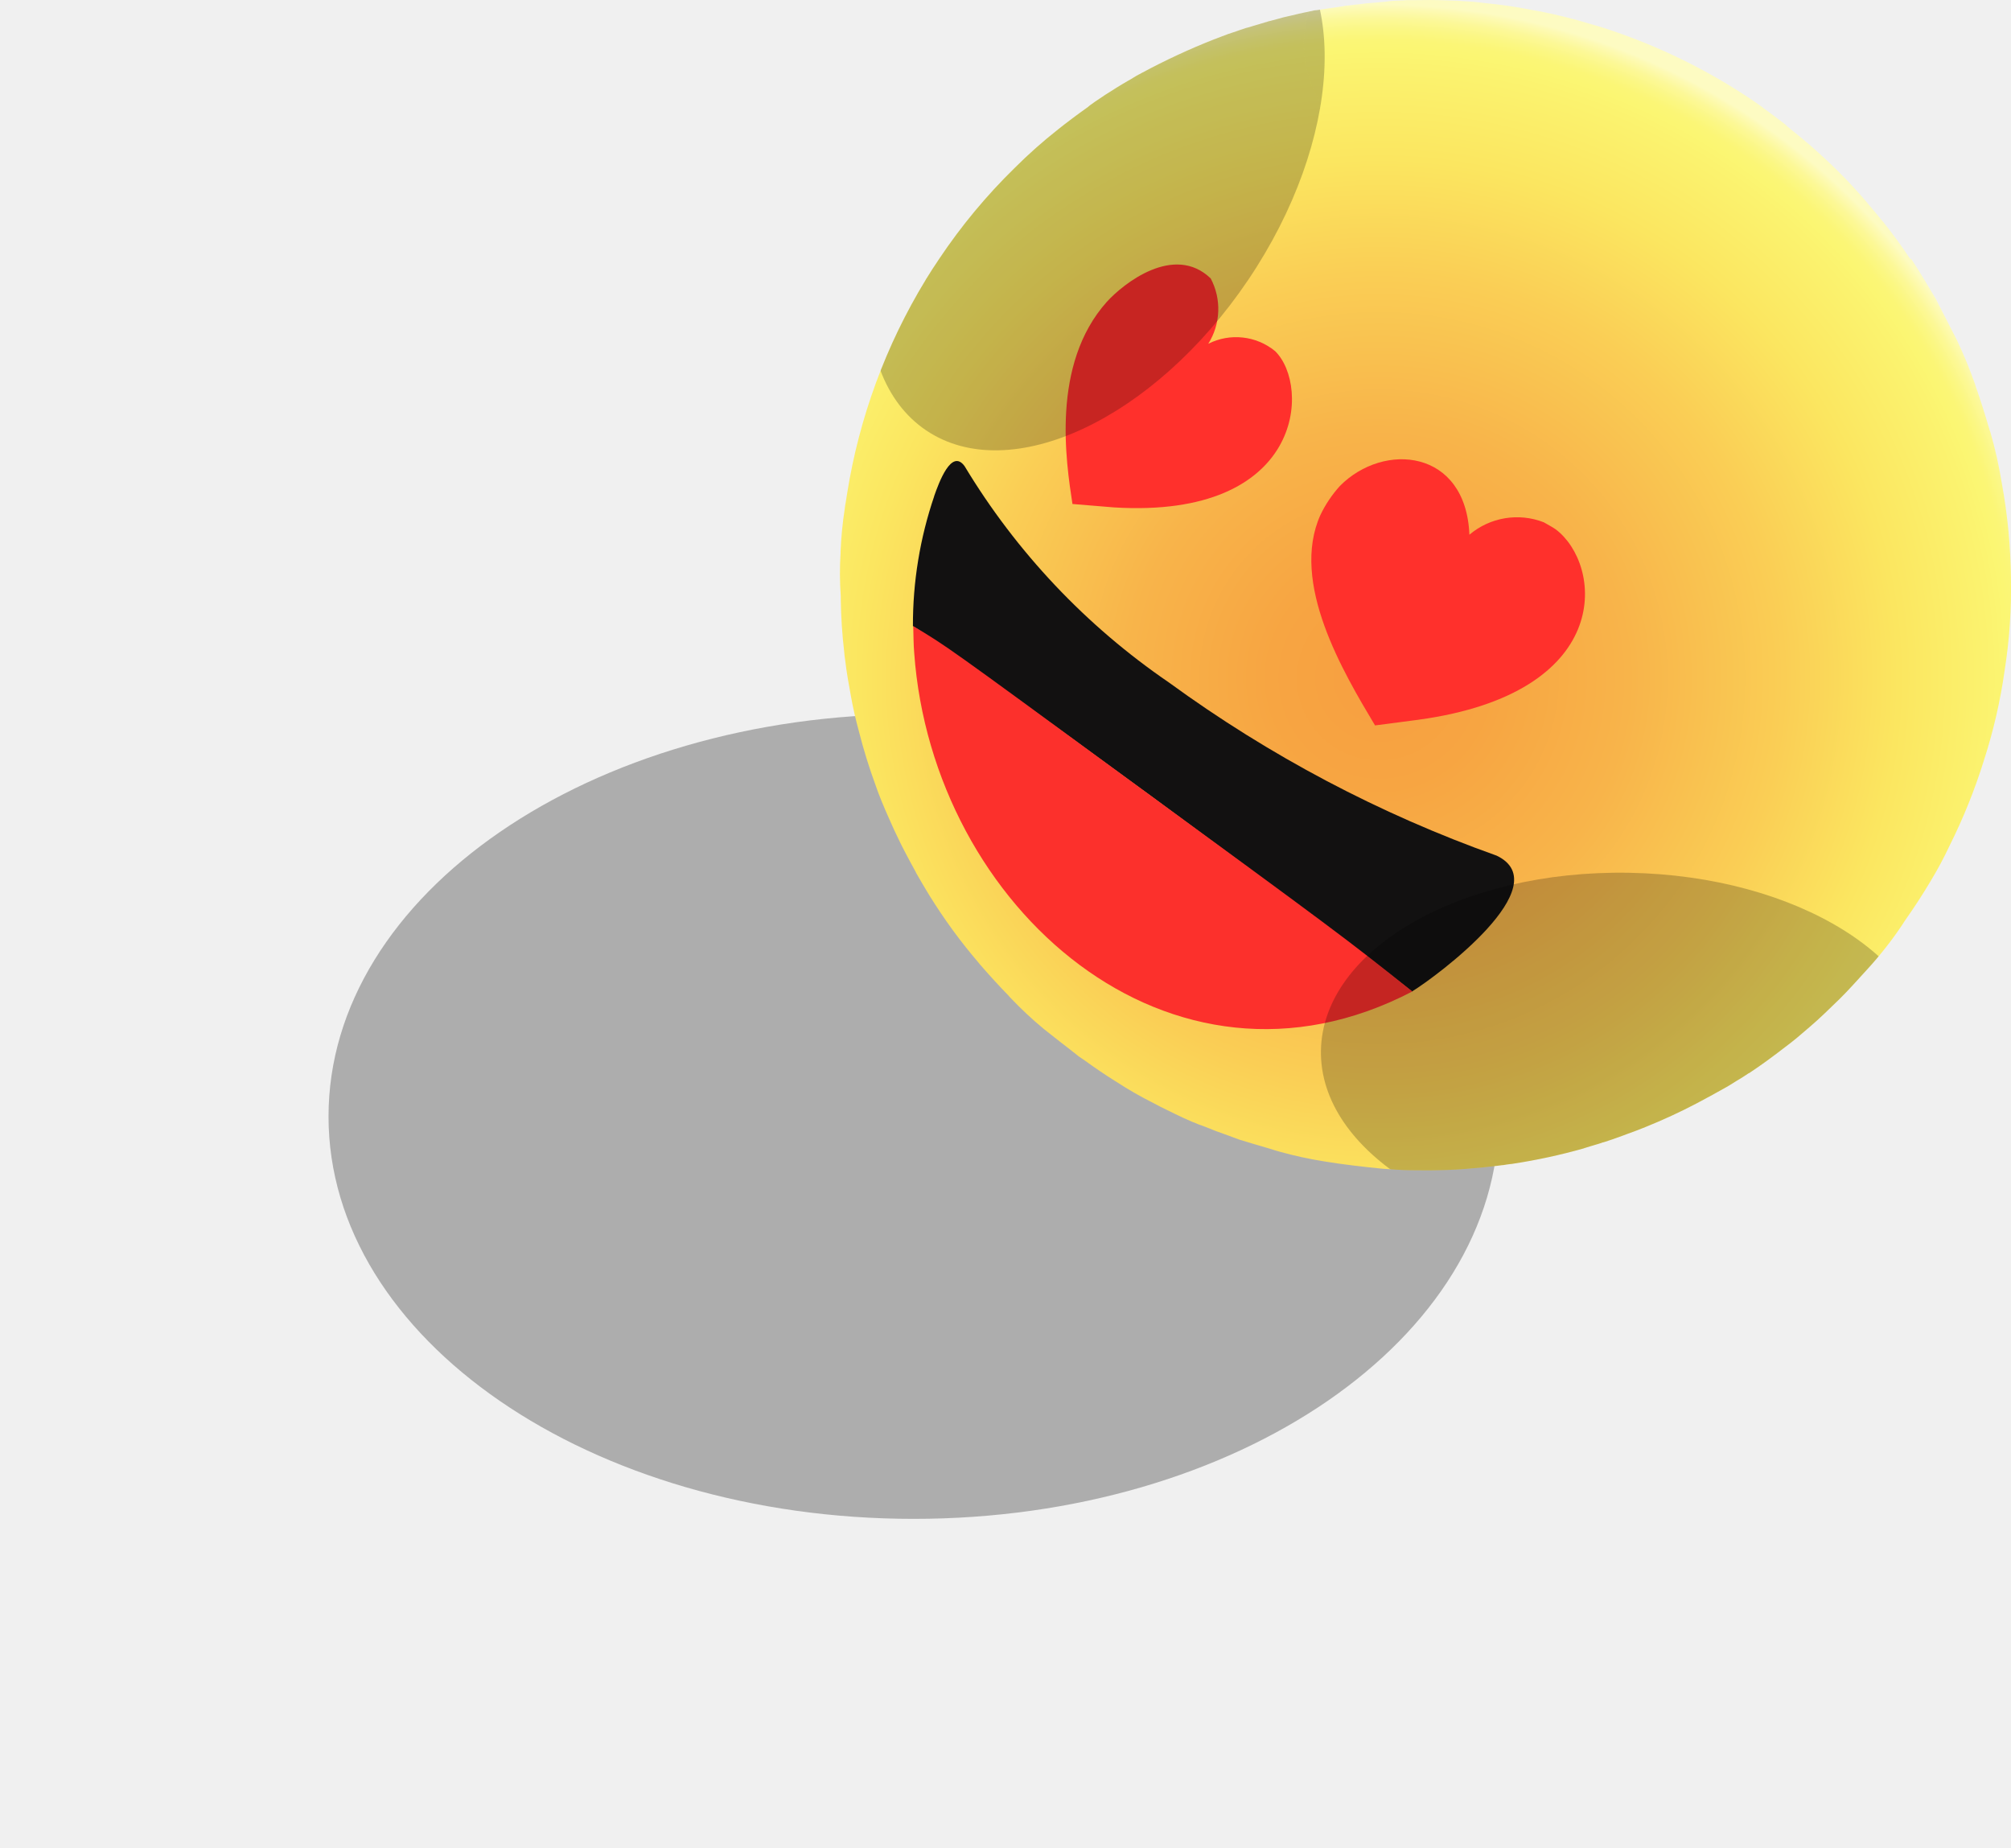
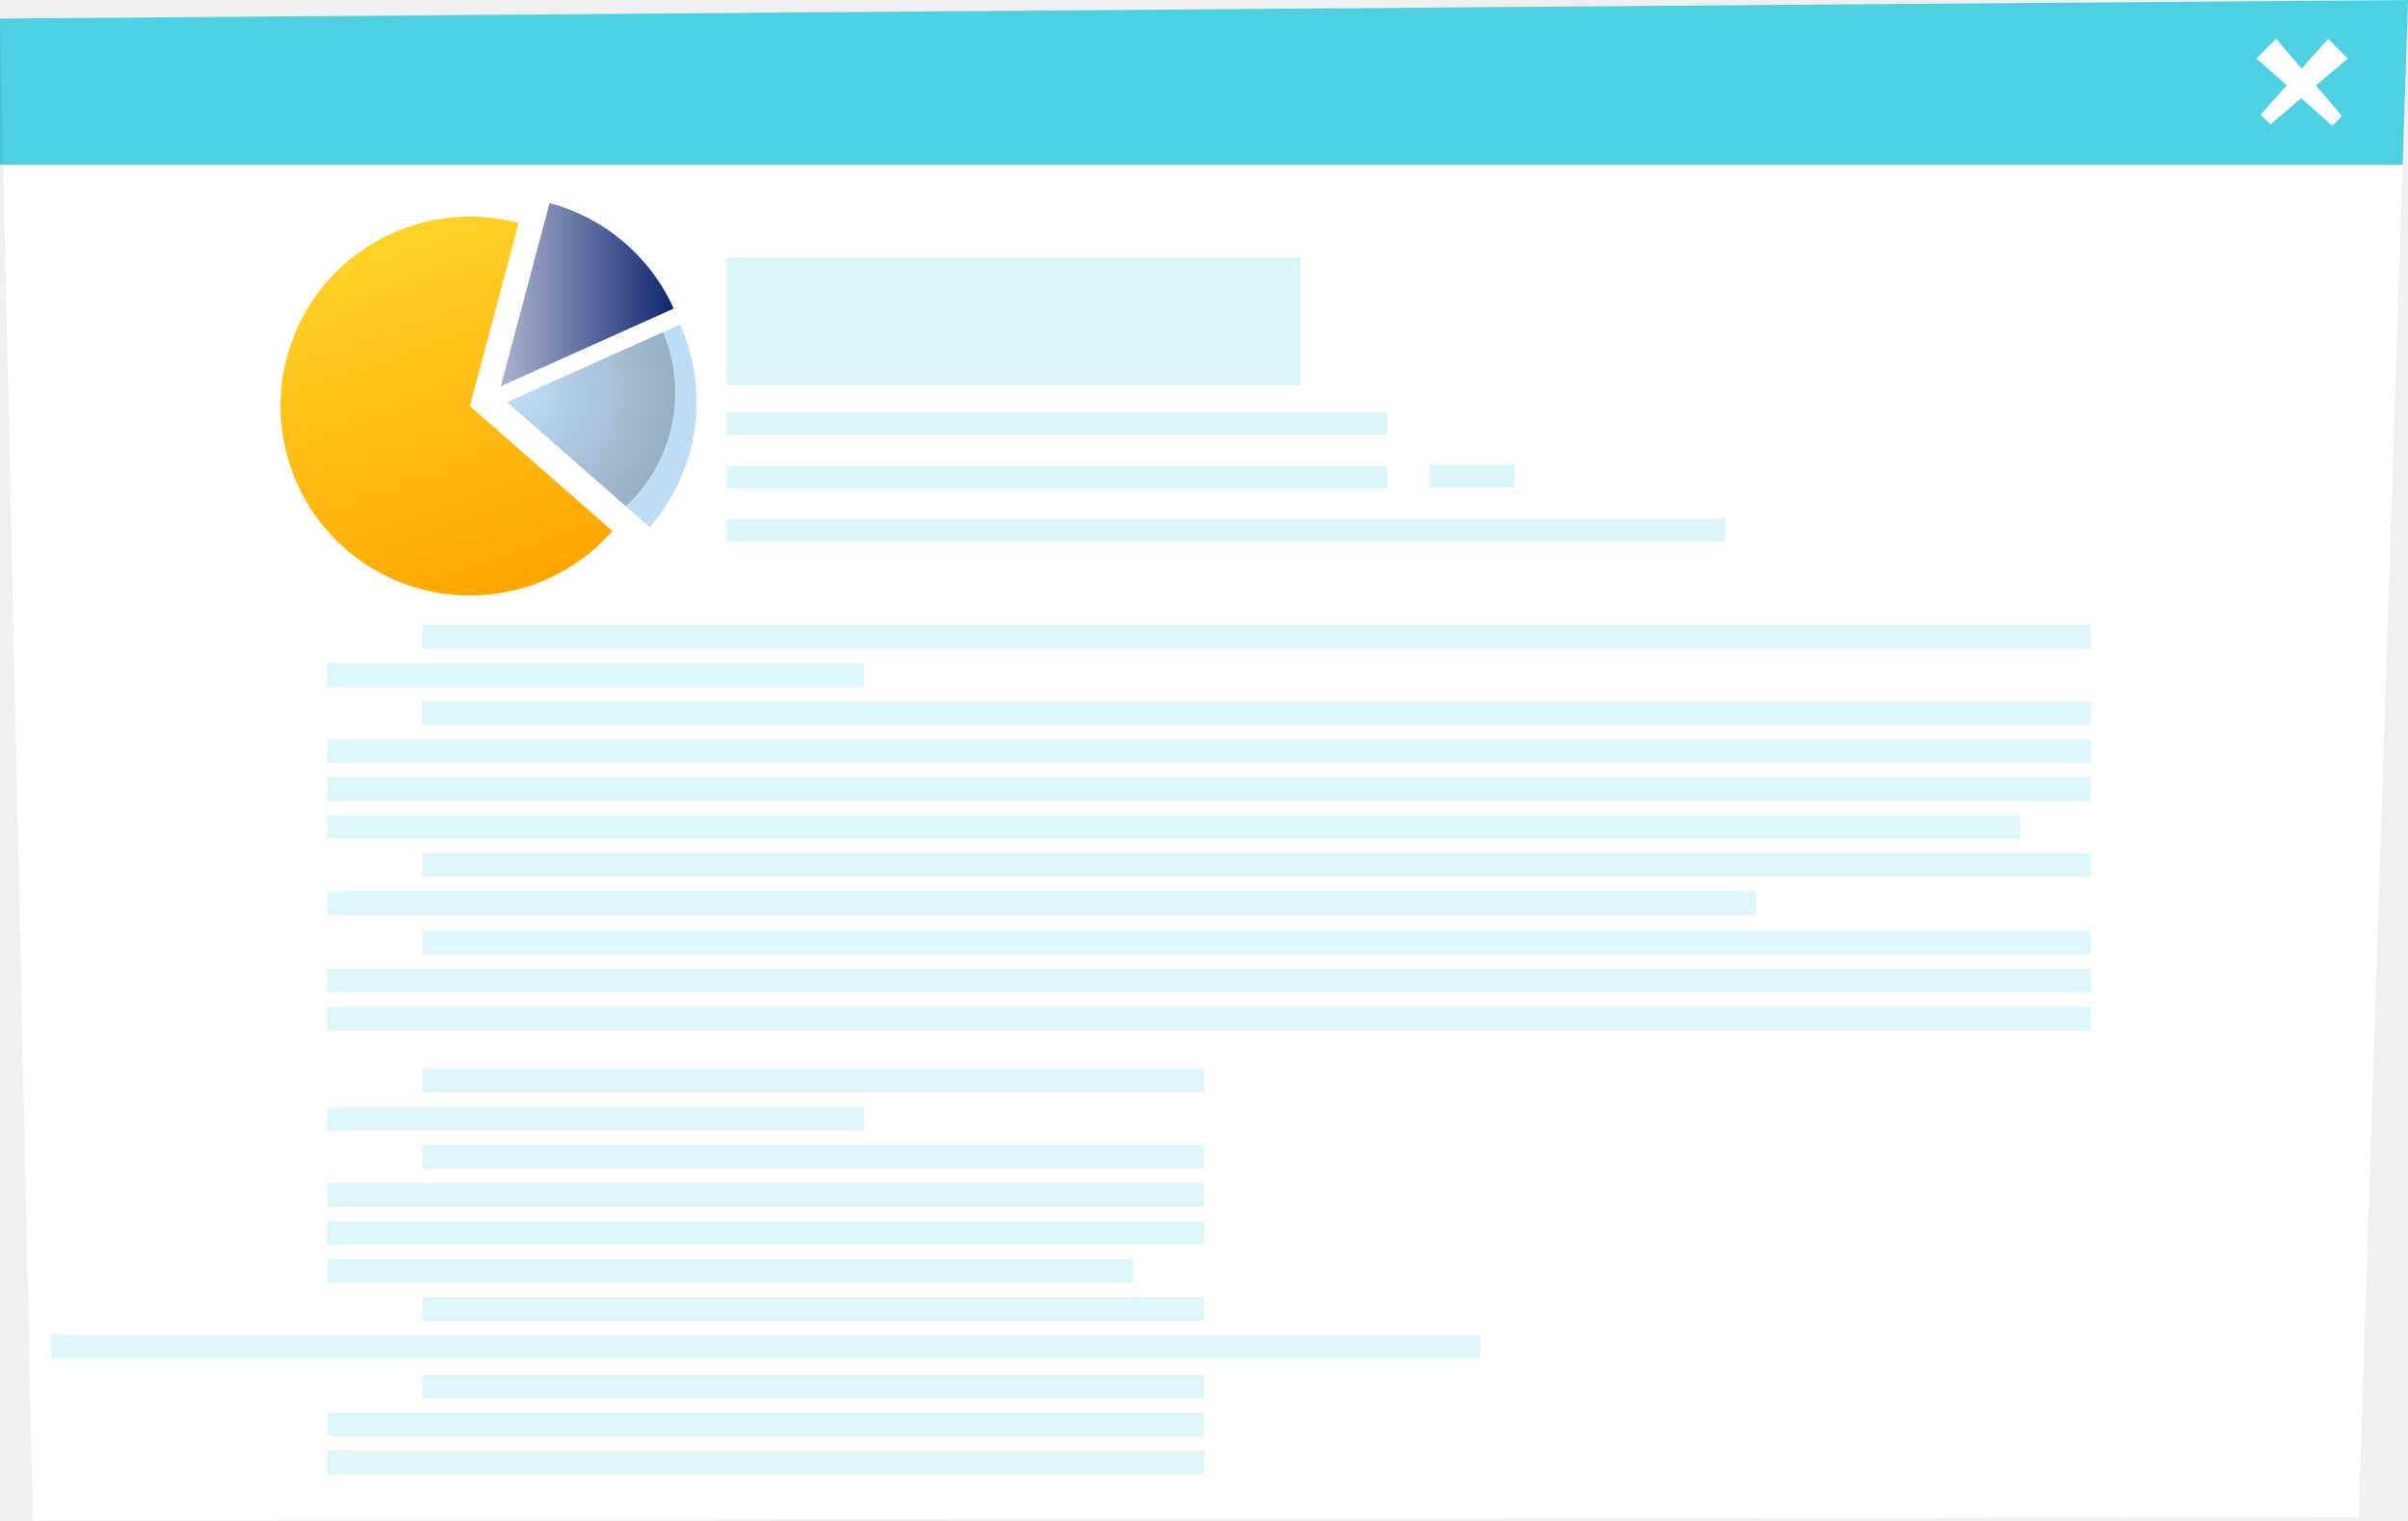
- <svg xmlns="http://www.w3.org/2000/svg" xmlns:xlink="http://www.w3.org/1999/xlink" width="82.478" height="75.758" viewBox="0 0 82.478 75.758">
+ <svg xmlns="http://www.w3.org/2000/svg" width="192.112" height="121.296" viewBox="0 0 192.112 121.296">
  <defs>
-     <radialGradient id="radial-gradient" cx="0.471" cy="0.58" r="0.575" gradientTransform="matrix(-0.999, -0.004, -0.004, 1, 0.933, 0.001)" gradientUnits="objectBoundingBox">
-       <stop offset="0" stop-color="#f79f40" />
-       <stop offset="0.163" stop-color="#f7a542" />
-       <stop offset="0.371" stop-color="#f8b44a" />
-       <stop offset="0.601" stop-color="#face55" />
-       <stop offset="0.771" stop-color="#fbe660" />
-       <stop offset="0.91" stop-color="#fbf36f" />
-       <stop offset="0.932" stop-color="#fbf672" />
-       <stop offset="0.947" stop-color="#fbf676" />
-       <stop offset="0.962" stop-color="#fbf783" />
-       <stop offset="0.978" stop-color="#fcf897" />
-       <stop offset="0.994" stop-color="#fdfab4" />
-       <stop offset="1" stop-color="#fdfbc2" />
+     <linearGradient id="linear-gradient" x1="0.5" y1="1" x2="0.5" gradientUnits="objectBoundingBox">
+       <stop offset="0" stop-color="#fff" />
+       <stop offset="1" stop-color="#fff" />
+     </linearGradient>
+     <linearGradient id="linear-gradient-2" x1="0.597" y1="1.012" x2="0.3" y2="0.046" gradientUnits="objectBoundingBox">
+       <stop offset="0" stop-color="#ffa700" />
+       <stop offset="1" stop-color="#ffd328" />
+     </linearGradient>
+     <radialGradient id="radial-gradient" cx="0.093" cy="0.336" r="0.771" gradientTransform="translate(-0.034) scale(1.069 1)" gradientUnits="objectBoundingBox">
+       <stop offset="0" stop-color="#bddcf6" />
+       <stop offset="0.994" stop-color="#97b0c4" />
+       <stop offset="1" stop-color="#bddcf6" />
    </radialGradient>
+     <linearGradient id="linear-gradient-3" y1="0.5" x2="1" y2="0.5" gradientUnits="objectBoundingBox">
+       <stop offset="0" stop-color="#ff3363" />
+       <stop offset="0.002" stop-color="#abb3cd" />
+       <stop offset="1" stop-color="#0f2771" />
+     </linearGradient>
    <clipPath id="clip-path">
-       <path id="Trazado_116496" data-name="Trazado 116496" d="M52.65,29.84v-.06c0-.11-.03-.77-.15-1.75-.01-.09-.02-.17-.03-.26-.02-.12-.04-.25-.06-.38a23.894,23.894,0,0,0-3.15-8.77c0-.01-.01-.01-.01-.02-.17-.29-.35-.57-.54-.85h0a23.353,23.353,0,0,0-3.06-3.74,20.449,20.449,0,0,0-1.77-1.6c-.39-.32-.78-.62-1.19-.91a.265.265,0,0,1-.06-.05l-.05-.04-.21-.15c-.26-.18-.55-.37-.86-.57h0c-.01-.01-.02-.01-.03-.02-.15-.09-.3-.19-.47-.28-.07-.04-.15-.09-.22-.13s-.12-.07-.19-.11a1.092,1.092,0,0,0-.15-.08,25.413,25.413,0,0,0-2.93-1.4c-.26-.11-.47-.18-.58-.23l-.18-.07-.18-.07c-.01,0-.02-.01-.03-.01l-.04-.01-.3-.1-.04-.01c-.01,0-.03-.01-.04-.01l-.2-.07a2.759,2.759,0,0,0-.27-.08l-.23-.07c-.04-.01-.09-.03-.13-.04-.01,0-.03-.01-.04-.01s-.03-.01-.05-.01a.636.636,0,0,1-.07-.02l-.26-.07-.22-.06c-.07-.02-.14-.03-.21-.05h-.01l-.13-.03-.25-.06-.18-.04a2.049,2.049,0,0,0-.24-.05c-.01,0-.03-.01-.04-.01-.06-.01-.12-.03-.18-.04l-.11-.02-.13-.03h-.02l-.04-.01c-.02,0-.05-.01-.07-.01a1.766,1.766,0,0,1-.2-.04.6.6,0,0,0-.12-.02h0a2.068,2.068,0,0,1-.22-.04l-.19-.03c-.03-.01-.07-.01-.11-.02a.985.985,0,0,0-.17-.02,1,1,0,0,0-.16-.02l-.27-.03-.25-.03c-.03,0-.05-.01-.08-.01h-.02a1.641,1.641,0,0,0-.23-.02l-.34-.03c-.08-.01-.16-.01-.23-.02-.09-.01-.17-.01-.26-.02s-.18-.01-.27-.02A.97.97,0,0,1,29.76,7h-.37c-.48-.01-.96-.01-1.45,0-.11,0-.21,0-.31.01s-.22.01-.32.02c-.07,0-.13.01-.19.01-.16.01-.31.02-.46.04-.05,0-.11.01-.16.01-.22.02-.43.04-.64.07-.1.01-.2.02-.3.04h-.01c-.02,0-.04.01-.06.01q-.24.03-.45.06c-.11.02-.23.04-.34.05-.26.04-.47.08-.61.11-.7.14-1.38.3-2.06.5-.41.11-.77.22-1.21.38a24.021,24.021,0,0,0-5.31,2.61h0c-.17.11-.33.22-.49.33a.265.265,0,0,0-.06.05c-.28.2-.56.4-.84.61a.423.423,0,0,1-.07.05l-.02.02-.02.02c-.01.01-.02.02-.03.02s-.02.01-.03.02c-.08.06-.15.12-.23.18-.15.12-.3.24-.44.36-.08.07-.16.13-.24.2-.16.14-.32.27-.46.4l-.02.02-.02.02c-.03.03-.07.06-.1.09-.75.69-1.21,1.19-1.24,1.22-.23.25-.46.51-.69.77-.16.19-.33.38-.5.59-.01.01-.02.03-.04.04l-.03.03c-.34.42-.69.89-1.08,1.46l-.01.01-.01.01c-.01.01-.01.02-.02.02-.18.26-.36.55-.54.86-.16.26-.32.52-.46.75l-.46.88c-.15.29-.29.56-.42.82a16.758,16.758,0,0,0-.76,1.82h0v.01c-.22.6-.42,1.23-.6,1.84l-.01.02a.037.037,0,0,1-.01.03,17.968,17.968,0,0,0-.5,2.13,23.506,23.506,0,0,0-.17,7.66,22.794,22.794,0,0,0,.82,3.68,23.944,23.944,0,0,0,1.38,3.51,15.311,15.311,0,0,0,.75,1.42c.32.56.68,1.11,1.06,1.66.04.07.09.13.13.2a16,16,0,0,0,1.39,1.8c.34.37.78.88,1.14,1.24s.83.82,1.22,1.15h0c.42.37.6.53.99.83q.72.585,1.47,1.08h.01c.16.11.32.22.49.32.19.12.38.24.55.34.09.05.22.13.36.21a.573.573,0,0,1,.07.04c.15.09.33.18.52.29.04.02.09.05.13.07a22.789,22.789,0,0,0,2.12,1c.18.07.42.17.7.28l.24.09.42.15.3.1.11.03c.01,0,.01,0,.02.01l.16.05a2.759,2.759,0,0,0,.27.08l.26.08c.01,0,.02,0,.02.01a22.1,22.1,0,0,0,2.96.66l.09.01c.08.01.17.03.27.04h.03l.23.03.53.06c.24.03.56.05.79.07s.49.03.74.04h.02c.13.01.25.01.37.01.33.01.77,0,1.1.01s.79-.03,1.13-.05c.72-.06,1.68-.17,2.39-.28a18.747,18.747,0,0,0,1.84-.38c.14-.04.28-.08.43-.12.43-.12.87-.25,1.24-.36l.43-.16c.35-.12.69-.25,1.03-.38l.17-.06c.4-.15.89-.38,1.32-.59.19-.09.37-.18.55-.28a15.71,15.71,0,0,0,1.56-.88c.02-.01.03-.02.05-.03.41-.26.82-.52,1.22-.81.09-.06.18-.12.26-.17l.44-.34c.12-.09.23-.18.35-.27l.66-.52a14.289,14.289,0,0,0,1.37-1.26l.03-.03.07-.07c.35-.35.74-.77,1.2-1.29a.138.138,0,0,0,.03-.04h0a20.958,20.958,0,0,0,2.02-2.71c.01-.01.01-.02.02-.03.19-.3.38-.61.57-.95v-.01h0c.08-.14.16-.29.24-.44.11-.2.22-.41.31-.59l.09-.18c.16-.32.31-.65.47-.99.21-.47.41-.94.56-1.36h0c.26-.7.5-1.44.71-2.23.13-.48.25-.96.33-1.41.1-.48.18-.98.25-1.5.02-.12.03-.23.05-.34.08-.69.14-1.41.16-2.14v-.13C52.68,31.04,52.68,30.45,52.65,29.84Z" transform="translate(-4.654 -6.992)" />
-     </clipPath>
-     <linearGradient id="linear-gradient" x1="-0.166" y1="-323.933" x2="-1.166" y2="-323.933" gradientUnits="objectBoundingBox">
-       <stop offset="0" stop-color="#19b79c" />
-       <stop offset="0.405" stop-color="#1dbb9e" />
-       <stop offset="0.825" stop-color="#2ac8a3" />
-       <stop offset="0.997" stop-color="#31cfa6" />
-     </linearGradient>
-     <linearGradient id="linear-gradient-2" x1="-2.106" y1="-363.238" x2="-3.08" y2="-363.238" xlink:href="#linear-gradient" />
+       <rect id="Rectángulo_45515" data-name="Rectángulo 45515" width="133.103" height="1.887" fill="#dcf6f9" />
+     </clipPath>
    <clipPath id="clip-path-2">
-       <path id="Trazado_116504" data-name="Trazado 116504" d="M4.652,29.65v-.06a15.757,15.757,0,0,1,.17-1.74,2.335,2.335,0,0,1,.04-.26c.02-.12.04-.25.06-.38a24.088,24.088,0,0,1,3.22-8.75c0-.01.01-.01.01-.02.18-.29.36-.57.55-.85h0a23.39,23.39,0,0,1,3.09-3.72,20.134,20.134,0,0,1,1.78-1.58q.585-.465,1.2-.9a.265.265,0,0,0,.06-.05l.05-.04.21-.15c.26-.18.55-.37.86-.56h0c.01-.01.02-.01.03-.02.15-.09.31-.19.47-.28a2.53,2.53,0,0,0,.22-.13c.06-.04.12-.07.19-.11.05-.03.1-.05.15-.08a27.308,27.308,0,0,1,2.95-1.37c.26-.1.47-.18.58-.22l.18-.06.18-.06c.01,0,.02-.01.03-.01l.05-.02.3-.1.04-.01c.01,0,.03-.01.04-.01l.2-.06c.08-.02.19-.06.27-.08l.23-.07a.647.647,0,0,0,.13-.04c.01,0,.03-.01.04-.01s.03-.01.05-.01a.637.637,0,0,0,.07-.02l.26-.07.22-.06c.07-.02.14-.03.21-.05h.01l.13-.03c.08-.02.18-.04.25-.06l.18-.04c.08-.02.16-.03.24-.05.01,0,.03-.01.04-.01a1.163,1.163,0,0,0,.18-.04l.11-.01.13-.02h.02l.04-.01c.02,0,.05-.01.07-.01l.2-.03c.04-.01.09-.01.13-.02h0l.22-.03.19-.03a.516.516,0,0,0,.11-.02.985.985,0,0,1,.17-.02c.06-.01.11-.01.16-.02l.27-.03.25-.03c.03,0,.05-.01.08-.01h.02c.07-.01.15-.01.23-.02l.34-.03c.08-.01.16-.01.23-.02a1.569,1.569,0,0,1,.24-.03,2.437,2.437,0,0,1,.27-.01.86.86,0,0,1,.16-.01l.15-.01h.24c.49-.01.97-.01,1.45.01.11,0,.21.01.31.01s.22.01.32.02c.07,0,.13.01.19.01.16.01.31.02.46.04.05.01.11.01.16.02.22.02.43.05.64.07.1.01.2.03.3.04h.01c.02,0,.04.01.06.01.16.02.31.05.45.07l.34.06c.26.05.47.09.6.11.69.14,1.38.31,2.06.52.41.11.76.23,1.21.39a24.178,24.178,0,0,1,5.28,2.65h0c.16.11.33.22.49.34a.265.265,0,0,1,.06.05c.28.2.56.41.83.62a.424.424,0,0,0,.07.05l.02.02.02.02.03.03c.01.01.02.01.02.02.08.06.15.12.22.18.15.12.3.24.44.36.08.07.16.14.24.2.16.14.31.28.46.41l.02.02.02.02c.03.03.07.06.1.09.75.69,1.2,1.2,1.23,1.23.23.25.46.51.68.78.16.19.32.38.49.59.01.01.02.03.04.04l.02.03c.33.42.69.89,1.07,1.47l.04.01.01.01c.01.01.01.02.02.02.17.26.36.56.54.86.16.26.31.53.45.75l.45.88c.15.29.29.56.42.82a18.431,18.431,0,0,1,.75,1.83h0v.01c.21.6.41,1.23.59,1.85l.01.02a.037.037,0,0,0,.01.03,17.59,17.59,0,0,1,.48,2.14,22.71,22.71,0,0,1,.37,3.87,21.465,21.465,0,0,1-.26,3.8,21.96,21.96,0,0,1-.85,3.68,23.286,23.286,0,0,1-1.41,3.5,15.244,15.244,0,0,1-.76,1.42c-.33.56-.69,1.11-1.07,1.65-.04.07-.09.13-.13.2a15.2,15.2,0,0,1-1.41,1.79c-.34.37-.79.88-1.15,1.23s-.84.82-1.22,1.14h0c-.43.37-.6.52-1,.82-.49.38-.98.74-1.48,1.07H41.9c-.16.11-.32.21-.49.31-.19.12-.38.24-.55.33-.09.05-.22.12-.36.2a.574.574,0,0,0-.07.04c-.15.08-.33.18-.52.28-.04.02-.09.05-.13.07a23.108,23.108,0,0,1-2.12.98c-.18.07-.42.17-.71.27l-.24.09-.42.15-.3.1-.11.03c-.01,0-.01,0-.02.01l-.16.05c-.08.02-.19.06-.27.08l-.26.08c-.01,0-.02,0-.02.01a23.962,23.962,0,0,1-2.96.64l-.09.01c-.08.01-.17.02-.27.04H31.8l-.23.03-.53.06c-.24.02-.56.05-.79.07s-.49.03-.74.04h-.02c-.13,0-.25.01-.37.01-.33.01-.77,0-1.1,0s-.79-.04-1.13-.06c-.72-.07-1.68-.18-2.39-.3a16.281,16.281,0,0,1-1.84-.4c-.14-.04-.28-.08-.43-.13-.43-.12-.87-.26-1.24-.37l-.43-.16c-.35-.12-.69-.25-1.03-.39l-.17-.06c-.4-.15-.88-.38-1.32-.6-.19-.09-.37-.18-.55-.28a15.612,15.612,0,0,1-1.55-.89.219.219,0,0,0-.05-.03c-.41-.26-.81-.53-1.21-.82-.09-.06-.17-.12-.25-.17L14,49.97c-.12-.09-.23-.18-.35-.27l-.66-.52a15.233,15.233,0,0,1-1.36-1.27l-.03-.03-.06-.07c-.34-.35-.74-.78-1.19-1.3a.138.138,0,0,1-.03-.04h0a21.889,21.889,0,0,1-2-2.73c-.01-.01-.01-.02-.02-.03-.18-.3-.37-.61-.56-.95v-.01h0c-.08-.14-.16-.29-.24-.44-.11-.21-.22-.41-.31-.59l-.09-.18c-.16-.32-.31-.65-.46-.99-.21-.47-.41-.95-.55-1.36h0a22.441,22.441,0,0,1-.69-2.23c-.13-.48-.24-.96-.32-1.41-.09-.49-.18-.98-.24-1.5-.02-.12-.03-.23-.04-.34a21.166,21.166,0,0,1-.14-2.14v-.13A13.347,13.347,0,0,1,4.652,29.65Z" transform="translate(-4.627 -6.983)" fill="url(#radial-gradient)" />
+       <rect id="Rectángulo_45517" data-name="Rectángulo 45517" width="42.817" height="1.887" fill="#dcf6f9" />
+     </clipPath>
+     <clipPath id="clip-path-4">
+       <rect id="Rectángulo_45521" data-name="Rectángulo 45521" width="140.705" height="1.887" fill="#dcf6f9" />
+     </clipPath>
+     <clipPath id="clip-path-9">
+       <rect id="Rectángulo_45531" data-name="Rectángulo 45531" width="135.044" height="1.887" fill="#dcf6f9" />
+     </clipPath>
+     <clipPath id="clip-path-11">
+       <rect id="Rectángulo_45535" data-name="Rectángulo 45535" width="114" height="1.887" fill="#dcf6f9" />
+     </clipPath>
+     <clipPath id="clip-path-12">
+       <rect id="Rectángulo_45515-2" data-name="Rectángulo 45515" width="62.348" height="1.887" fill="#dcf6f9" />
+     </clipPath>
+     <clipPath id="clip-path-15">
+       <rect id="Rectángulo_45521-2" data-name="Rectángulo 45521" width="69.95" height="1.887" fill="#dcf6f9" />
+     </clipPath>
+     <clipPath id="clip-path-20">
+       <rect id="Rectángulo_45531-2" data-name="Rectángulo 45531" width="64.29" height="1.887" fill="#dcf6f9" />
    </clipPath>
  </defs>
-   <g id="Grupo_157926" data-name="Grupo 157926" transform="translate(13.474)">
-     <ellipse id="Elipse_4737" data-name="Elipse 4737" cx="24" cy="16.5" rx="24" ry="16.5" transform="translate(0 29.284)" fill="#0b0b0b" opacity="0.292" style="mix-blend-mode: multiply;isolation: isolate" />
-     <path id="Trazado_116493" data-name="Trazado 116493" d="M4.652,29.65v-.06a15.757,15.757,0,0,1,.17-1.74,2.335,2.335,0,0,1,.04-.26c.02-.12.04-.25.06-.38a24.088,24.088,0,0,1,3.22-8.75c0-.01.01-.01.01-.02.18-.29.36-.57.55-.85h0a23.39,23.39,0,0,1,3.09-3.72,20.134,20.134,0,0,1,1.78-1.58q.585-.465,1.2-.9a.265.265,0,0,0,.06-.05l.05-.04.21-.15c.26-.18.55-.37.86-.56h0c.01-.01.02-.01.03-.02.15-.09.31-.19.47-.28a2.53,2.53,0,0,0,.22-.13c.06-.04.12-.07.19-.11.05-.03.1-.05.15-.08a27.308,27.308,0,0,1,2.95-1.37c.26-.1.47-.18.58-.22l.18-.06.18-.06c.01,0,.02-.01.03-.01l.05-.02.3-.1.04-.01c.01,0,.03-.01.04-.01l.2-.06c.08-.02.19-.06.27-.08l.23-.07a.647.647,0,0,0,.13-.04c.01,0,.03-.01.04-.01s.03-.01.05-.01a.637.637,0,0,0,.07-.02l.26-.07.22-.06c.07-.02.14-.03.21-.05h.01l.13-.03c.08-.02.18-.04.25-.06l.18-.04c.08-.02.16-.03.24-.05.01,0,.03-.01.04-.01a1.163,1.163,0,0,0,.18-.04l.11-.01.13-.02h.02l.04-.01c.02,0,.05-.01.07-.01l.2-.03c.04-.01.09-.01.13-.02h0l.22-.03.19-.03a.516.516,0,0,0,.11-.02.985.985,0,0,1,.17-.02c.06-.01.11-.01.16-.02l.27-.03.25-.03c.03,0,.05-.01.08-.01h.02c.07-.01.15-.01.23-.02l.34-.03c.08-.01.16-.01.23-.02a1.569,1.569,0,0,1,.24-.03,2.437,2.437,0,0,1,.27-.01.86.86,0,0,1,.16-.01l.15-.01h.24c.49-.01.97-.01,1.45.01.11,0,.21.01.31.01s.22.01.32.02c.07,0,.13.01.19.01.16.01.31.02.46.04.05.01.11.01.16.02.22.02.43.05.64.07.1.01.2.03.3.04h.01c.02,0,.04.01.06.01.16.02.31.05.45.07l.34.06c.26.05.47.09.6.11.69.14,1.38.31,2.06.52.41.11.76.23,1.21.39a24.178,24.178,0,0,1,5.28,2.65h0c.16.11.33.22.49.34a.265.265,0,0,1,.06.05c.28.2.56.41.83.62a.424.424,0,0,0,.07.05l.02.02.02.02.03.03c.01.01.02.01.02.02.08.06.15.12.22.18.15.12.3.24.44.36.08.07.16.14.24.2.16.14.31.28.46.41l.02.02.02.02c.03.03.07.06.1.09.75.69,1.2,1.2,1.23,1.23.23.25.46.51.68.78.16.19.32.38.49.59.01.01.02.03.04.04l.02.03c.33.42.69.89,1.07,1.47l.04.01.01.01c.01.01.01.02.02.02.17.26.36.56.54.86.16.26.31.53.45.75l.45.88c.15.29.29.56.42.82a18.431,18.431,0,0,1,.75,1.83h0v.01c.21.6.41,1.23.59,1.85l.01.02a.037.037,0,0,0,.01.03,17.59,17.59,0,0,1,.48,2.14,22.71,22.71,0,0,1,.37,3.87,21.465,21.465,0,0,1-.26,3.8,21.96,21.96,0,0,1-.85,3.68,23.286,23.286,0,0,1-1.41,3.5,15.244,15.244,0,0,1-.76,1.42c-.33.56-.69,1.11-1.07,1.65-.04.07-.09.13-.13.2a15.2,15.2,0,0,1-1.41,1.79c-.34.37-.79.88-1.15,1.23s-.84.82-1.22,1.14h0c-.43.37-.6.52-1,.82-.49.38-.98.74-1.48,1.07H41.9c-.16.11-.32.21-.49.31-.19.12-.38.24-.55.33-.09.05-.22.12-.36.2a.574.574,0,0,0-.07.04c-.15.08-.33.18-.52.28-.04.02-.09.05-.13.07a23.108,23.108,0,0,1-2.12.98c-.18.07-.42.17-.71.27l-.24.09-.42.15-.3.1-.11.03c-.01,0-.01,0-.02.01l-.16.05c-.08.02-.19.06-.27.08l-.26.08c-.01,0-.02,0-.02.01a23.962,23.962,0,0,1-2.96.64l-.09.01c-.08.01-.17.02-.27.04H31.8l-.23.03-.53.06c-.24.02-.56.05-.79.07s-.49.03-.74.04h-.02c-.13,0-.25.01-.37.01-.33.01-.77,0-1.1,0s-.79-.04-1.13-.06c-.72-.07-1.68-.18-2.39-.3a16.281,16.281,0,0,1-1.84-.4c-.14-.04-.28-.08-.43-.13-.43-.12-.87-.26-1.24-.37l-.43-.16c-.35-.12-.69-.25-1.03-.39l-.17-.06c-.4-.15-.88-.38-1.32-.6-.19-.09-.37-.18-.55-.28a15.612,15.612,0,0,1-1.55-.89.219.219,0,0,0-.05-.03c-.41-.26-.81-.53-1.21-.82-.09-.06-.17-.12-.25-.17L14,49.97c-.12-.09-.23-.18-.35-.27l-.66-.52a15.233,15.233,0,0,1-1.36-1.27l-.03-.03-.06-.07c-.34-.35-.74-.78-1.19-1.3a.138.138,0,0,1-.03-.04h0a21.889,21.889,0,0,1-2-2.73c-.01-.01-.01-.02-.02-.03-.18-.3-.37-.61-.56-.95v-.01h0c-.08-.14-.16-.29-.24-.44-.11-.21-.22-.41-.31-.59l-.09-.18c-.16-.32-.31-.65-.46-.99-.21-.47-.41-.95-.55-1.36h0a22.441,22.441,0,0,1-.69-2.23c-.13-.48-.24-.96-.32-1.41-.09-.49-.18-.98-.24-1.5-.02-.12-.03-.23-.04-.34a21.166,21.166,0,0,1-.14-2.14v-.13A13.347,13.347,0,0,1,4.652,29.65Z" transform="translate(16.349 -6.983)" fill="url(#radial-gradient)" />
-     <g id="Grupo_86225" data-name="Grupo 86225" transform="translate(20.955 0.009)" clip-path="url(#clip-path)">
-       <path id="Trazado_116494" data-name="Trazado 116494" d="M50.67,21.64a4.37,4.37,0,0,1,.18-.46C50.8,21.33,50.74,21.48,50.67,21.64Z" transform="translate(-48.844 -6.992)" fill="url(#linear-gradient)" />
-       <path id="Trazado_116495" data-name="Trazado 116495" d="M4.7,34.92c.03-.14.05-.28.08-.41C4.75,34.65,4.73,34.79,4.7,34.92Z" transform="translate(43.196 -6.992)" fill="url(#linear-gradient-2)" />
-     </g>
-     <path id="Trazado_116497" data-name="Trazado 116497" d="M25.873,27.33A16.375,16.375,0,0,0,25,32.66c2.26,1.39,16.97,12.2,20.47,14.98,1.03-.63,6.02-4.35,3.47-5.57a52.925,52.925,0,0,1-13.44-7.1,28.664,28.664,0,0,1-8.38-8.87c-.54-.75-1.06.69-1.25,1.23" transform="translate(-1.032 -6.983)" fill="#121111" />
-     <path id="Trazado_116499" data-name="Trazado 116499" d="M29.22,33.76c.75,10.43,10.52,19.05,20.43,13.88-2.65-2.12-3.33-2.62-11.66-8.71-7.45-5.46-7.45-5.46-8.81-6.27.01.33.01.77.04,1.1" transform="translate(-5.199 -6.983)" fill="#fc302c" />
-     <g id="Grupo_86231" data-name="Grupo 86231" transform="translate(40.307 18.833)">
-       <path id="Trazado_116501" data-name="Trazado 116501" d="M22.473,28.1c-1.25,2.78.93,6.44,2.24,8.63.65-.09,1.52-.19,2.17-.29,7.67-1.22,7.14-6.32,5.24-7.75-.14-.1-.34-.2-.49-.29a3.024,3.024,0,0,0-3.05.51c-.14-3.51-3.51-3.82-5.31-2a4.969,4.969,0,0,0-.8,1.19" transform="translate(-22.099 -25.816)" fill="#ff302c" />
-     </g>
-     <g id="Grupo_86232" data-name="Grupo 86232" transform="translate(30.232 10.846)">
-       <path id="Trazado_116503" data-name="Trazado 116503" d="M35.806,19.36c-2.3,2.57-1.67,6.58-1.41,8.29.51.04,1.19.1,1.7.14,7.78.48,8.08-4.98,6.61-6.41a2.529,2.529,0,0,0-2.74-.3,2.679,2.679,0,0,0,.1-2.68c-1.5-1.44-3.58.21-4.26.96" transform="translate(-34.117 -17.829)" fill="#ff302c" />
-     </g>
-     <g id="Enmascarar_grupo_59" data-name="Enmascarar grupo 59" transform="translate(20.976 0)" clip-path="url(#clip-path-2)">
-       <g id="Grupo_86233" data-name="Grupo 86233" transform="translate(-2.683 -7.272)" opacity="0.561" style="mix-blend-mode: multiply;isolation: isolate">
-         <g id="Grupo_86230" data-name="Grupo 86230" transform="translate(0)">
-           <ellipse id="Elipse_4734" data-name="Elipse 4734" cx="12.5" cy="7.5" rx="12.5" ry="7.5" transform="translate(21.707 1.557)" fill="#fff" opacity="0.743" />
-           <ellipse id="Elipse_4735" data-name="Elipse 4735" cx="12.5" cy="7.5" rx="12.5" ry="7.5" transform="translate(26.415 8.388) rotate(124)" opacity="0.387" />
-           <ellipse id="Elipse_4736" data-name="Elipse 4736" cx="12.5" cy="7.5" rx="12.5" ry="7.5" transform="matrix(-1, -0.017, 0.017, -1, 47.282, 58.274)" opacity="0.387" />
+   <g id="Grupo_217305" data-name="Grupo 217305" transform="translate(44.319 -838.335)">
+     <g id="Grupo_140000" data-name="Grupo 140000" transform="translate(-100.837 823.54)">
+       <path id="Trazado_197499" data-name="Trazado 197499" d="M6.018,1325.933,3.393,1206.119l192.112-1.481-3.929,121.037Z" transform="translate(53.125 -1189.842)" fill-rule="evenodd" fill="url(#linear-gradient)" />
+       <path id="Trazado_197500" data-name="Trazado 197500" d="M3.393,1206.119v11.653H195.079l.426-13.134Z" transform="translate(53.125 -1189.842)" fill="#4dd0e1" fill-rule="evenodd" style="mix-blend-mode: multiply;isolation: isolate" />
+       <g id="Grupo_139992" data-name="Grupo 139992" transform="translate(114.503 35.333)">
+         <g id="Grupo_139991" data-name="Grupo 139991" transform="translate(0 12.335)" opacity="0.2" style="mix-blend-mode: multiply;isolation: isolate">
+           <rect id="Rectángulo_43864" data-name="Rectángulo 43864" width="79.652" height="1.808" transform="translate(0 8.505)" fill="#4dd0e1" />
+           <rect id="Rectángulo_43865" data-name="Rectángulo 43865" width="52.701" height="1.808" fill="#4dd0e1" />
+           <g id="Grupo_139990" data-name="Grupo 139990" transform="translate(0 4.198)">
+             <rect id="Rectángulo_43866" data-name="Rectángulo 43866" width="52.701" height="1.808" transform="translate(0 0.108)" fill="#4dd0e1" />
+             <rect id="Rectángulo_43867" data-name="Rectángulo 43867" width="6.782" height="1.808" transform="translate(56.084)" fill="#4dd0e1" />
+           </g>
+         </g>
+         <rect id="Rectángulo_43868" data-name="Rectángulo 43868" width="45.804" height="10.182" fill="#4dd0e1" opacity="0.2" style="mix-blend-mode: multiply;isolation: isolate" />
+       </g>
+       <g id="Grupo_139993" data-name="Grupo 139993" transform="translate(236.544 17.886)" style="isolation: isolate">
+         <path id="Trazado_197501" data-name="Trazado 197501" d="M883.321,1219.062l1.566-1.566,5.263,6.17-.783.783Z" transform="translate(-883.321 -1217.496)" fill="#fff" />
+         <path id="Trazado_197502" data-name="Trazado 197502" d="M890.08,1217.5l1.566,1.566-6.17,5.264-.783-.783Z" transform="translate(-884.363 -1217.496)" fill="#fff" />
+       </g>
+       <g id="Grupo_139999" data-name="Grupo 139999" transform="translate(78.878 30.995)">
+         <path id="Trazado_197609" data-name="Trazado 197609" d="M74.934,1301.6a15.116,15.116,0,1,1-7.476-24.576l-3.891,14.608Z" transform="translate(-48.438 -1275.438)" fill-rule="evenodd" fill="url(#linear-gradient-2)" />
+         <path id="Trazado_197610" data-name="Trazado 197610" d="M138.846,1318.547a15.018,15.018,0,0,1-3.751,9.968l-11.366-9.968,13.795-6.192A14.977,14.977,0,0,1,138.846,1318.547Z" transform="translate(-105.633 -1302.664)" fill-rule="evenodd" fill="url(#radial-gradient)" />
+         <path id="Trazado_197611" data-name="Trazado 197611" d="M135.431,1280.453l-13.795,6.192,3.891-14.609A15.138,15.138,0,0,1,135.431,1280.453Z" transform="translate(-104.043 -1272.036)" fill-rule="evenodd" fill="url(#linear-gradient-3)" />
+       </g>
+       <g id="Grupo_219670" data-name="Grupo 219670" transform="translate(80.229 43.78)">
+         <g id="Grupo_219671" data-name="Grupo 219671">
+           <g id="Grupo_147633" data-name="Grupo 147633">
+             <g id="Grupo_219672" data-name="Grupo 219672" transform="translate(-5)">
+               <g id="Grupo_147592" data-name="Grupo 147592" transform="translate(14.997 20.864)" style="isolation: isolate">
+                 <g id="Grupo_147591" data-name="Grupo 147591">
+                   <g id="Grupo_147590" data-name="Grupo 147590" clip-path="url(#clip-path)">
+                     <rect id="Rectángulo_45514" data-name="Rectángulo 45514" width="133.103" height="1.887" transform="translate(0 0)" fill="#dcf6f9" />
+                   </g>
+                 </g>
+               </g>
+               <g id="Grupo_147595" data-name="Grupo 147595" transform="translate(7.395 23.93)" style="isolation: isolate">
+                 <g id="Grupo_147594" data-name="Grupo 147594">
+                   <g id="Grupo_147593" data-name="Grupo 147593" clip-path="url(#clip-path-2)">
+                     <rect id="Rectángulo_45516" data-name="Rectángulo 45516" width="42.817" height="1.887" transform="translate(0 0)" fill="#dcf6f9" />
+                   </g>
+                 </g>
+               </g>
+               <g id="Grupo_147598" data-name="Grupo 147598" transform="translate(14.997 26.96)" style="isolation: isolate">
+                 <g id="Grupo_147597" data-name="Grupo 147597">
+                   <g id="Grupo_147596" data-name="Grupo 147596" clip-path="url(#clip-path)">
+                     <rect id="Rectángulo_45518" data-name="Rectángulo 45518" width="133.103" height="1.887" transform="translate(0 0)" fill="#dcf6f9" />
+                   </g>
+                 </g>
+               </g>
+               <g id="Grupo_147601" data-name="Grupo 147601" transform="translate(7.395 29.99)" style="isolation: isolate">
+                 <g id="Grupo_147600" data-name="Grupo 147600">
+                   <g id="Grupo_147599" data-name="Grupo 147599" clip-path="url(#clip-path-4)">
+                     <rect id="Rectángulo_45520" data-name="Rectángulo 45520" width="140.705" height="1.887" transform="translate(0)" fill="#dcf6f9" />
+                   </g>
+                 </g>
+               </g>
+               <g id="Grupo_147604" data-name="Grupo 147604" transform="translate(7.395 33.019)" style="isolation: isolate">
+                 <g id="Grupo_147603" data-name="Grupo 147603">
+                   <g id="Grupo_147602" data-name="Grupo 147602" clip-path="url(#clip-path-4)">
+                     <rect id="Rectángulo_45522" data-name="Rectángulo 45522" width="140.705" height="1.887" transform="translate(0 0)" fill="#dcf6f9" />
+                   </g>
+                 </g>
+               </g>
+               <g id="Grupo_147607" data-name="Grupo 147607" transform="translate(14.997 45.269)" style="isolation: isolate">
+                 <g id="Grupo_147606" data-name="Grupo 147606">
+                   <g id="Grupo_147605" data-name="Grupo 147605" clip-path="url(#clip-path)">
+                     <rect id="Rectángulo_45524" data-name="Rectángulo 45524" width="133.103" height="1.887" transform="translate(0 0)" fill="#dcf6f9" />
+                   </g>
+                 </g>
+               </g>
+               <g id="Grupo_147610" data-name="Grupo 147610" transform="translate(7.395 48.298)" style="isolation: isolate">
+                 <g id="Grupo_147609" data-name="Grupo 147609">
+                   <g id="Grupo_147608" data-name="Grupo 147608" clip-path="url(#clip-path-4)">
+                     <rect id="Rectángulo_45526" data-name="Rectángulo 45526" width="140.705" height="1.887" transform="translate(0 0)" fill="#dcf6f9" />
+                   </g>
+                 </g>
+               </g>
+               <g id="Grupo_147613" data-name="Grupo 147613" transform="translate(7.395 51.328)" style="isolation: isolate">
+                 <g id="Grupo_147612" data-name="Grupo 147612">
+                   <g id="Grupo_147611" data-name="Grupo 147611" clip-path="url(#clip-path-4)">
+                     <rect id="Rectángulo_45528" data-name="Rectángulo 45528" width="140.705" height="1.887" transform="translate(0 0)" fill="#dcf6f9" />
+                   </g>
+                 </g>
+               </g>
+               <g id="Grupo_147616" data-name="Grupo 147616" transform="translate(7.395 36.049)" style="isolation: isolate">
+                 <g id="Grupo_147615" data-name="Grupo 147615">
+                   <g id="Grupo_147614" data-name="Grupo 147614" clip-path="url(#clip-path-9)">
+                     <rect id="Rectángulo_45530" data-name="Rectángulo 45530" width="135.044" height="1.887" transform="translate(0 0)" fill="#dcf6f9" />
+                   </g>
+                 </g>
+               </g>
+               <g id="Grupo_147619" data-name="Grupo 147619" transform="translate(14.997 39.079)" style="isolation: isolate">
+                 <g id="Grupo_147618" data-name="Grupo 147618">
+                   <g id="Grupo_147617" data-name="Grupo 147617" clip-path="url(#clip-path)">
+                     <rect id="Rectángulo_45532" data-name="Rectángulo 45532" width="133.103" height="1.887" transform="translate(0 0)" fill="#dcf6f9" />
+                   </g>
+                 </g>
+               </g>
+               <g id="Grupo_147622" data-name="Grupo 147622" transform="translate(7.395 42.109)" style="isolation: isolate">
+                 <g id="Grupo_147621" data-name="Grupo 147621">
+                   <g id="Grupo_147620" data-name="Grupo 147620" clip-path="url(#clip-path-11)">
+                     <rect id="Rectángulo_45534" data-name="Rectángulo 45534" width="114" height="1.887" transform="translate(0 0)" fill="#dcf6f9" />
+                   </g>
+                 </g>
+               </g>
+             </g>
+           </g>
+         </g>
+       </g>
+       <g id="Grupo_219673" data-name="Grupo 219673" transform="translate(80.229 79.195)">
+         <g id="Grupo_219671-2" data-name="Grupo 219671" transform="translate(2.395 20.864)">
+           <g id="Grupo_147633-2" data-name="Grupo 147633">
+             <g id="Grupo_219672-2" data-name="Grupo 219672">
+               <g id="Grupo_147592-2" data-name="Grupo 147592" transform="translate(7.603)" style="isolation: isolate">
+                 <g id="Grupo_147591-2" data-name="Grupo 147591">
+                   <g id="Grupo_147590-2" data-name="Grupo 147590" clip-path="url(#clip-path-12)">
+                     <rect id="Rectángulo_45514-2" data-name="Rectángulo 45514" width="62.348" height="1.887" transform="translate(0 0)" fill="#dcf6f9" />
+                   </g>
+                 </g>
+               </g>
+               <g id="Grupo_147595-2" data-name="Grupo 147595" transform="translate(0 3.065)" style="isolation: isolate">
+                 <g id="Grupo_147594-2" data-name="Grupo 147594">
+                   <g id="Grupo_147593-2" data-name="Grupo 147593" clip-path="url(#clip-path-2)">
+                     <rect id="Rectángulo_45516-2" data-name="Rectángulo 45516" width="42.817" height="1.887" transform="translate(0 0)" fill="#dcf6f9" />
+                   </g>
+                 </g>
+               </g>
+               <g id="Grupo_147598-2" data-name="Grupo 147598" transform="translate(7.603 6.095)" style="isolation: isolate">
+                 <g id="Grupo_147597-2" data-name="Grupo 147597">
+                   <g id="Grupo_147596-2" data-name="Grupo 147596" clip-path="url(#clip-path-12)">
+                     <rect id="Rectángulo_45518-2" data-name="Rectángulo 45518" width="62.348" height="1.887" transform="translate(0 0)" fill="#dcf6f9" />
+                   </g>
+                 </g>
+               </g>
+               <g id="Grupo_147601-2" data-name="Grupo 147601" transform="translate(0 9.125)" style="isolation: isolate">
+                 <g id="Grupo_147600-2" data-name="Grupo 147600">
+                   <g id="Grupo_147599-2" data-name="Grupo 147599" clip-path="url(#clip-path-15)">
+                     <rect id="Rectángulo_45520-2" data-name="Rectángulo 45520" width="69.95" height="1.887" transform="translate(0)" fill="#dcf6f9" />
+                   </g>
+                 </g>
+               </g>
+               <g id="Grupo_147604-2" data-name="Grupo 147604" transform="translate(0 12.155)" style="isolation: isolate">
+                 <g id="Grupo_147603-2" data-name="Grupo 147603">
+                   <g id="Grupo_147602-2" data-name="Grupo 147602" clip-path="url(#clip-path-15)">
+                     <rect id="Rectángulo_45522-2" data-name="Rectángulo 45522" width="69.95" height="1.887" transform="translate(0 0)" fill="#dcf6f9" />
+                   </g>
+                 </g>
+               </g>
+               <g id="Grupo_147607-2" data-name="Grupo 147607" transform="translate(7.603 24.404)" style="isolation: isolate">
+                 <g id="Grupo_147606-2" data-name="Grupo 147606">
+                   <g id="Grupo_147605-2" data-name="Grupo 147605" clip-path="url(#clip-path-12)">
+                     <rect id="Rectángulo_45524-2" data-name="Rectángulo 45524" width="62.348" height="1.887" transform="translate(0 0)" fill="#dcf6f9" />
+                   </g>
+                 </g>
+               </g>
+               <g id="Grupo_147610-2" data-name="Grupo 147610" transform="translate(0 27.434)" style="isolation: isolate">
+                 <g id="Grupo_147609-2" data-name="Grupo 147609">
+                   <g id="Grupo_147608-2" data-name="Grupo 147608" clip-path="url(#clip-path-15)">
+                     <rect id="Rectángulo_45526-2" data-name="Rectángulo 45526" width="69.95" height="1.887" transform="translate(0 0)" fill="#dcf6f9" />
+                   </g>
+                 </g>
+               </g>
+               <g id="Grupo_147613-2" data-name="Grupo 147613" transform="translate(0 30.464)" style="isolation: isolate">
+                 <g id="Grupo_147612-2" data-name="Grupo 147612">
+                   <g id="Grupo_147611-2" data-name="Grupo 147611" clip-path="url(#clip-path-15)">
+                     <rect id="Rectángulo_45528-2" data-name="Rectángulo 45528" width="69.95" height="1.887" transform="translate(0 0)" fill="#dcf6f9" />
+                   </g>
+                 </g>
+               </g>
+               <g id="Grupo_147616-2" data-name="Grupo 147616" transform="translate(0 15.185)" style="isolation: isolate">
+                 <g id="Grupo_147615-2" data-name="Grupo 147615">
+                   <g id="Grupo_147614-2" data-name="Grupo 147614" clip-path="url(#clip-path-20)">
+                     <rect id="Rectángulo_45530-2" data-name="Rectángulo 45530" width="64.29" height="1.887" transform="translate(0 0)" fill="#dcf6f9" />
+                   </g>
+                 </g>
+               </g>
+               <g id="Grupo_147619-2" data-name="Grupo 147619" transform="translate(7.603 18.215)" style="isolation: isolate">
+                 <g id="Grupo_147618-2" data-name="Grupo 147618">
+                   <g id="Grupo_147617-2" data-name="Grupo 147617" clip-path="url(#clip-path-12)">
+                     <rect id="Rectángulo_45532-2" data-name="Rectángulo 45532" width="62.348" height="1.887" transform="translate(0 0)" fill="#dcf6f9" />
+                   </g>
+                 </g>
+               </g>
+               <g id="Grupo_147622-2" data-name="Grupo 147622" transform="translate(-22.025 21.245)" style="isolation: isolate">
+                 <g id="Grupo_147621-2" data-name="Grupo 147621">
+                   <g id="Grupo_147620-2" data-name="Grupo 147620" clip-path="url(#clip-path-11)">
+                     <rect id="Rectángulo_45534-2" data-name="Rectángulo 45534" width="114" height="1.887" transform="translate(0 0)" fill="#dcf6f9" />
+                   </g>
+                 </g>
+               </g>
+             </g>
+           </g>
        </g>
      </g>
    </g>
  </g>
</svg>
